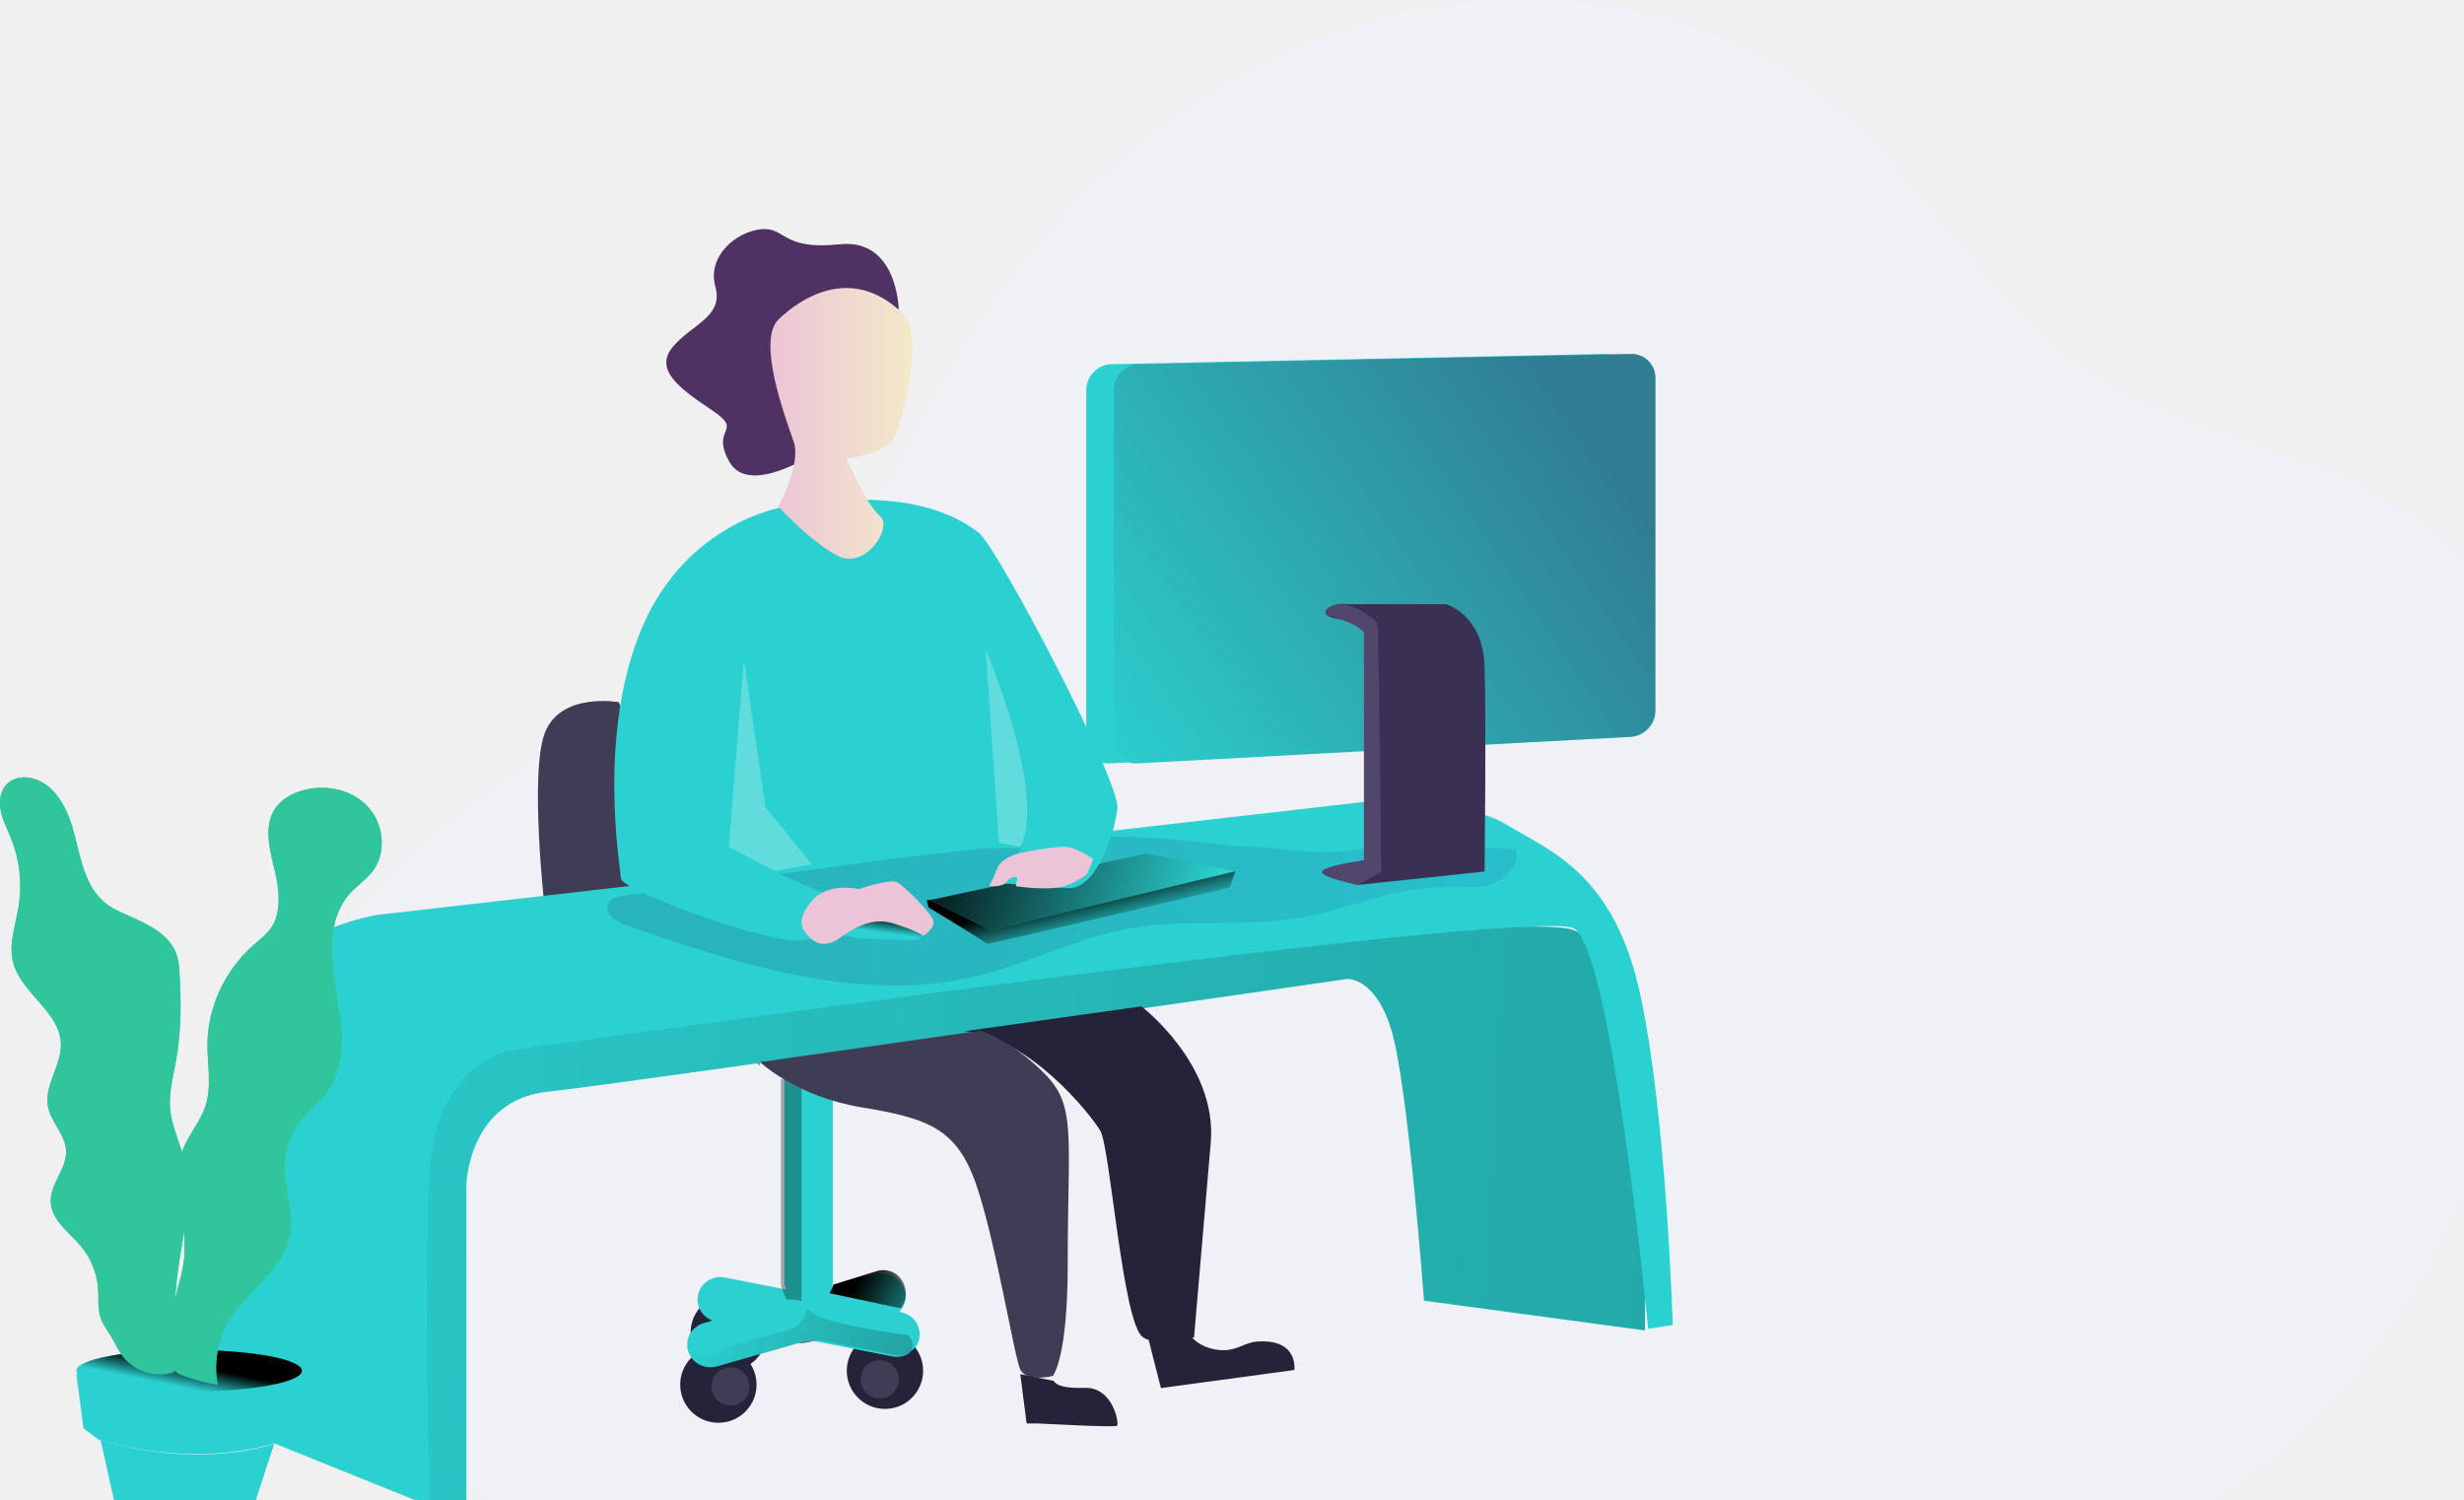
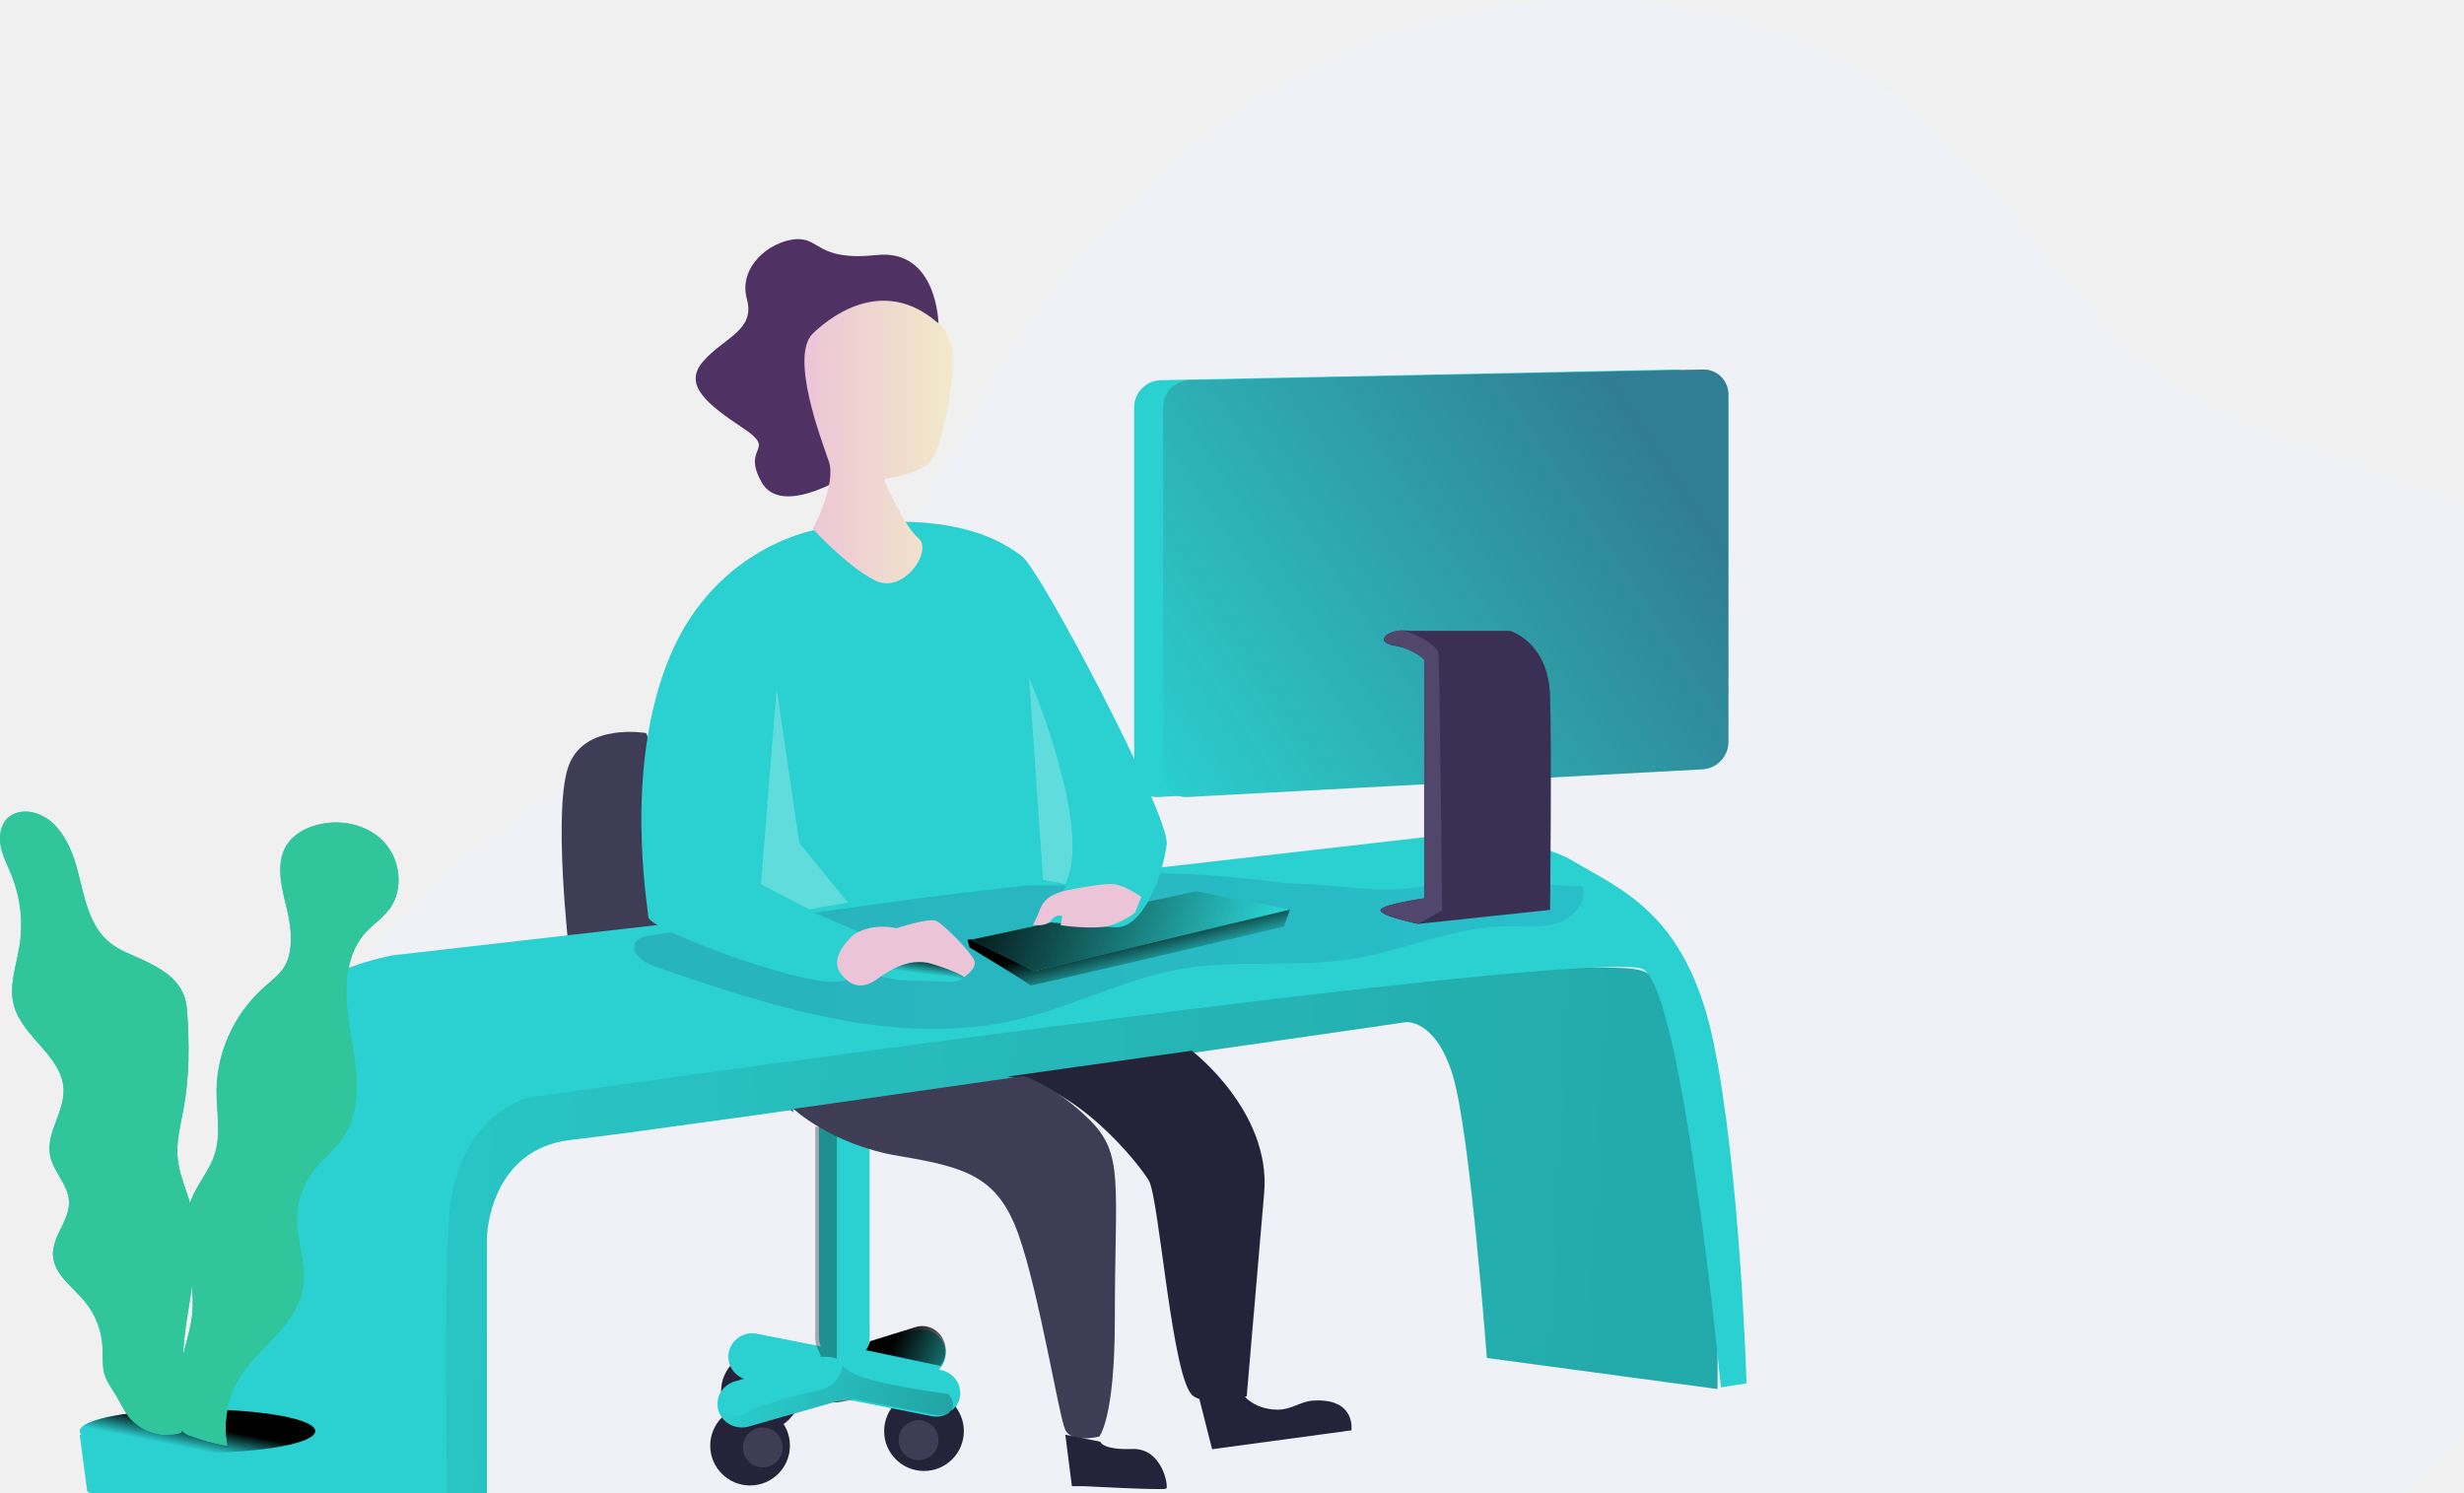
- <svg xmlns="http://www.w3.org/2000/svg" width="710" height="432">
+ <svg xmlns="http://www.w3.org/2000/svg" width="680" height="412">
  <defs>
    <linearGradient id="a" x1="0%" x2="100%" y1="50%" y2="50%">
      <stop offset="0%" stop-color="#183866" />
      <stop offset="100%" stop-color="#1A7FC1" />
    </linearGradient>
    <linearGradient id="b" x1="-.13%" x2="100%" y1="50.057%" y2="50.057%">
      <stop offset="0%" />
      <stop offset="99%" stop-opacity="0" />
    </linearGradient>
    <linearGradient id="c" x1="176.072%" x2="310.393%" y1="-566.037%" y2="-534.629%">
      <stop offset="0%" />
      <stop offset="99%" stop-opacity="0" />
    </linearGradient>
    <linearGradient id="d" x1="58.928%" x2="52.269%" y1="-257.998%" y2="-277.344%">
      <stop offset="0%" />
      <stop offset="99%" stop-opacity="0" />
    </linearGradient>
    <linearGradient id="e" x1="156.099%" x2="8.109%" y1="-63.273%" y2="-76.114%">
      <stop offset="0%" />
      <stop offset="99%" stop-opacity="0" />
    </linearGradient>
    <linearGradient id="f" x1="2361.044%" x2="2162.651%" y1="-16584.906%" y2="-16647.547%">
      <stop offset="0%" />
      <stop offset="99%" stop-opacity="0" />
    </linearGradient>
    <linearGradient id="g" x1="241.391%" x2="133.142%" y1="-426.052%" y2="-412.195%">
      <stop offset="0%" />
      <stop offset="99%" stop-opacity="0" />
    </linearGradient>
    <linearGradient id="h" x1="106.85%" x2="-35.821%" y1="22.502%" y2="19.27%">
      <stop offset="0%" />
      <stop offset="100%" stop-opacity="0" />
    </linearGradient>
    <linearGradient id="i" x1="14.169%" x2="114.168%" y1="-41.335%" y2="-41.335%">
      <stop offset="0%" stop-color="#183866" />
      <stop offset="100%" stop-color="#1A7FC1" />
    </linearGradient>
    <linearGradient id="j" x1="40.386%" x2="71.43%" y1="39.515%" y2="67.977%">
      <stop offset="0%" />
      <stop offset="99%" stop-opacity="0" />
    </linearGradient>
    <linearGradient id="k" x1="-12.531%" x2="93.689%" y1="44.923%" y2="53.42%">
      <stop offset="0%" />
      <stop offset="99%" stop-opacity="0" />
    </linearGradient>
    <linearGradient id="l" x1="53.702%" x2="43.721%" y1="42.271%" y2="80.595%">
      <stop offset="0%" />
      <stop offset="99%" stop-opacity="0" />
    </linearGradient>
    <linearGradient id="m" x1="190.926%" x2="102.154%" y1="-333.246%" y2="-335.028%">
      <stop offset="0%" />
      <stop offset="99%" stop-opacity="0" />
    </linearGradient>
    <linearGradient id="n" x1="168.578%" x2="111.53%" y1="-126.252%" y2="-126.942%">
      <stop offset="0%" />
      <stop offset="99%" stop-opacity="0" />
    </linearGradient>
    <linearGradient id="o" x1="56.989%" x2="28.128%" y1="43.618%" y2="69.958%">
      <stop offset="0%" />
      <stop offset="99%" stop-opacity="0" />
    </linearGradient>
    <linearGradient id="p" x1="58.095%" x2="57.212%" y1="-1473.571%" y2="-1370.204%">
      <stop offset="0%" />
      <stop offset="99%" stop-opacity="0" />
    </linearGradient>
    <linearGradient id="q" x1="-.04%" x2="99.996%" y1="49.993%" y2="49.993%">
      <stop offset="0%" stop-color="#ECC4D7" />
      <stop offset="42%" stop-color="#EFD4D1" />
      <stop offset="100%" stop-color="#F2EAC9" />
    </linearGradient>
    <linearGradient id="r" x1="99.032%" x2="199.03%" y1="-163.287%" y2="-163.287%">
      <stop offset="0%" stop-color="#ECC4D7" />
      <stop offset="42%" stop-color="#EFD4D1" />
      <stop offset="100%" stop-color="#F2EAC9" />
    </linearGradient>
    <linearGradient id="s" x1="124.306%" x2="224.306%" y1="-84.564%" y2="-84.564%">
      <stop offset="0%" stop-color="#ECC4D7" />
      <stop offset="42%" stop-color="#EFD4D1" />
      <stop offset="100%" stop-color="#F2EAC9" />
    </linearGradient>
    <linearGradient id="t" x1="128.89%" x2="24.06%" y1="100.36%" y2="153.095%">
      <stop offset="0%" stop-color="#362958" stop-opacity=".501" />
      <stop offset="100%" stop-color="#34313D" stop-opacity="0" />
    </linearGradient>
    <linearGradient id="u" x1="3990.942%" x2="3874.36%" y1="-34225.187%" y2="-34268.317%">
      <stop offset="0%" />
      <stop offset="99%" stop-opacity="0" />
    </linearGradient>
  </defs>
  <g fill="none" fill-rule="nonzero">
    <path fill="#EFF1F7" d="M583.08 92.214c-20.973-22.385-37.208-49.107-62.275-67.375-39.374-28.754-96.041-31.558-142.08-13.494-46.04 18.063-81.905 54.474-105.544 95.703-12.435 21.692-22.202 45.354-40.423 63.08-15.403 14.976-35.648 24.531-54.843 34.938-30.948 16.733-60.752 36.952-80.78 64.695-20.026 27.743-28.98 64.18-16.178 95.446 8.633 21.097 26.022 37.883 43.836 53.081 20.964 17.869 43.496 34.601 69.5 45.248 32.555 13.246 68.694 16.094 104.134 17.442 62.828 2.38 125.757.601 188.319-5.323 51.23-4.844 104.011-13.113 146.874-39.88 60.043-37.484 91-106.163 97.97-173.51 2.836-26.936 2.118-54.928-8.964-79.92-26.504-59.78-98.017-45.798-139.547-90.131z" />
    <path fill="#3F3D56" d="M178.317 202.334s-16.6-2.947-21.25 8.669c-4.65 11.616 0 51.733 0 51.733L219 307l-40.683-104.666z" />
    <path fill="#2BD0D0" d="M256.202 379.727l-24.555 7.008c-3.568 1.01-7.31-.952-8.372-4.386-1.047-3.438.987-7.046 4.55-8.069l24.522-7.014c3.565-1.01 7.307.947 8.372 4.379 1.058 3.433-.96 7.045-4.517 8.082z" />
    <circle cx="255" cy="395" r="11" fill="#25233A" />
    <circle cx="253.5" cy="397.5" r="5.5" fill="#3F3D56" />
    <circle cx="210" cy="384" r="11" fill="#25233A" />
    <path fill="url(#a)" d="M214 384.5a5.5 5.5 0 11-11 0 5.5 5.5 0 0111 0z" />
    <circle cx="207" cy="399" r="11" fill="#25233A" />
    <path fill="#3F3D56" d="M216 399.5a5.5 5.5 0 11-11 0 5.5 5.5 0 0111 0z" />
    <path fill="#2BD0D0" d="M257.085 390.874l-50.787-10.046c-3.574-.717-5.884-4.13-5.168-7.636.732-3.5 4.21-5.764 7.785-5.066l50.787 10.027c3.574.717 5.884 4.13 5.168 7.637-.723 3.507-4.204 5.781-7.785 5.084z" />
    <path fill="#2BD0D0" d="M226 310h14v59c0 3.866-3.133 7-6.997 7a6.999 6.999 0 01-6.996-7v-59H226z" />
    <path fill="#2BD0D0" d="M231.187 386.708l-24.537 7.025c-3.568 1.014-7.314-.949-8.375-4.388-1.047-3.44.987-7.05 4.548-8.074l24.537-7.005c3.564-1.01 7.304.948 8.368 4.381 1.039 3.435-.99 7.034-4.541 8.06z" />
    <path fill="url(#b)" d="M236 386.26l-3.125.551a12.89 12.89 0 01-2.875.172l1.305-.228a10.302 10.302 0 002.507-.755l2.188.26z" />
    <path fill="url(#c)" d="M261 372.738a6.914 6.914 0 01-1.46 4.262L239 372.65a7.113 7.113 0 001.098-2.462l12.654-3.923a6.201 6.201 0 014.913.579c1.5.867 2.609 2.324 3.083 4.048.164.6.249 1.222.252 1.846z" />
    <path fill="url(#d)" d="M225.22 371.103a5.776 5.776 0 01-.22-1.58V311h5.943v63.07c-.059.31-.04.627.057.93a9.278 9.278 0 00-2.845-.511c-.69-.04-1.385-.04-2.076 0l.425-.1c.262-.04-.94-2.091-1.283-3.286z" opacity=".31" />
    <path fill="url(#e)" d="M262.289 389.8c-.97.523-2.061.797-3.17.796a7.063 7.063 0 01-1.33-.13l-22.407-4.406-1.867-.363a6.54 6.54 0 01-2.133 1.055l-1.11.317-23.025 6.666c-3.514 1.007-7.202-.943-8.247-4.362 1.997 1.805 5.029 1.973 7.223.401 2.811-1.896 14.002-4.743 20.341-6.257 2.996-.698 5.288-3.05 5.848-6 .016-.173.042-.346.08-.517 1.056 1.113 2.997 2.362 6.505 3.423 8.64 2.589 22.667 4.304 22.667 4.304s2.532 2.42.625 5.073z" opacity=".31" />
    <path fill="url(#f)" d="M264 388a7.624 7.624 0 01-2 2 119.75 119.75 0 002-2z" />
    <path fill="url(#g)" d="M226.3 370.559a6.82 6.82 0 001.7 3.13c-.21.039-.425.092-.641.151L206.088 380c-3.271-.813-5.426-3.865-5.044-7.146.381-3.28 3.181-5.781 6.556-5.854a7.14 7.14 0 011.35.132l17.35 3.427z" />
    <path fill="#503164" d="M259 89.407s-.276-20.805-17.075-19.01c-16.8 1.793-15.511-5.095-22.687-4.339-7.175.757-15.51 7.786-13.117 16.468 2.395 8.682-6.332 10.623-12.064 17.21-5.733 6.587 1.349 11.976 11.006 18.416 9.657 6.44-.6 4.773 5.125 14.955 5.726 10.181 25.107-2.825 25.107-2.825L259 89.407z" />
    <path fill="#2BD0D0" d="M122.664 434.601l11.73.399v-93.745s.59-24.241 23.452-26.673c22.861-2.431 230.196-32.466 230.196-32.466s8.218-.87 12.951 14.901c4.733 15.771 9.34 77.787 9.34 77.787l63.64 8.577s1.68-109.55-21.302-115.595c-22.981-6.045-323.522 24.76-323.522 24.76s-22.29 116.352-6.485 142.055z" />
    <path fill="url(#h)" d="M122.664 434.601l11.73.399v-93.745s.59-24.241 23.452-26.673c22.861-2.431 230.196-32.466 230.196-32.466s8.218-.87 12.951 14.901c4.733 15.771 9.34 77.787 9.34 77.787l63.64 8.577s1.68-109.55-21.302-115.595c-22.981-6.045-323.522 24.76-323.522 24.76s-22.29 116.352-6.485 142.055z" opacity=".197" />
    <path fill="#2BD0D0" d="M62 303.784s5.744-31.756 46.144-40.079l285.183-32.643s27.996-1.16 40.804 6.587c12.808 7.746 31.088 14.168 38.583 49.223 7.495 35.056 9.286 94.942 9.286 94.942l-7.09 1.1s-10.348-108.44-21.312-115.306c-10.963-6.865-307.402 35.255-307.402 35.255s-20.561 4.088-22.352 34.532c-1.79 30.443 0 96.605 0 96.605L62 409.057V303.784z" />
    <path fill="url(#i)" d="M355.425 243.844c-14.762-1.9-29.644-3.276-44.519-2.72-11.18.433-22.286 1.966-33.372 3.493l-97.775 13.503c-1.66.23-3.55.603-4.38 2.044-1.592 2.752 2.15 5.464 5.182 6.512 32.51 11.256 67.243 22.656 100.708 14.63 15.3-3.669 29.511-11.288 45.03-13.935 15.518-2.647 31.448-.21 46.933-2.706 14.557-2.345 28.417-9.009 43.172-9.074 4.525 0 9.183.577 13.475-.839 4.293-1.415 8.088-5.739 6.9-10.05-13.853-.478-29.404-3.007-42.992-.262-13.449 2.712-24.894-.596-38.362-.596z" opacity=".19" />
    <path fill="#2BD0D0" d="M267 259.38l.57 2.114s16.881 10.173 16.775 10.501c-.106.328 70.024-16.24 70.024-16.24L356 251l-89 8.38z" />
    <path fill="url(#j)" d="M267 259.38l.57 2.114s16.881 10.173 16.775 10.501c-.106.328 70.024-16.24 70.024-16.24L356 251l-89 8.38z" />
    <path fill="#2BD0D0" d="M268 259.364L330.107 246 356 251.054 285.442 268z" />
    <path fill="url(#k)" d="M268 259.364L330.107 246 356 251.054 285.442 268z" />
    <path fill="#2BD0D0" d="M247.832 270.484l14.457.512s3.672.228 4.62-2.717c.95-2.945-5.89-9.16-6.622-9.277-.733-.118-19.76 5.22-17.017 10.556l4.562.926z" />
    <path fill="url(#l)" d="M247.832 270.484l14.457.512s3.672.228 4.62-2.717c.95-2.945-5.89-9.16-6.622-9.277-.733-.118-19.76 5.22-17.017 10.556l4.562.926z" />
    <path fill="#2BD0D0" d="M79 416.056l-7.058 21.677c-20.473 7.351-37.88 0-37.88 0L29 415s25.535 8.56 50 1.056z" />
    <path fill="url(#m)" d="M79 416.056l-7.058 21.677c-20.473 7.351-37.88 0-37.88 0L29 415s25.535 8.56 50 1.056z" />
    <path fill="#2BD0D0" d="M87 396l-2.284 16.943-5.786 3.008c-24.648 7.42-50.415-1.038-50.415-1.038l-4.443-3.283L22 396h65z" />
    <path fill="url(#n)" d="M87 396l-2.284 16.943-5.786 3.008c-24.648 7.42-50.415-1.038-50.415-1.038l-4.443-3.283L22 396h65z" />
    <ellipse cx="54.5" cy="395" fill="#2BD0D0" rx="32.5" ry="6" />
    <ellipse cx="54.5" cy="395" fill="url(#o)" rx="32.5" ry="6" />
    <path fill="#2BD0D0" d="M39.641 265.03c-3.182-1.515-6.603-2.658-9.356-4.87-5.547-4.5-6.953-12.248-8.69-19.198-1.736-6.951-5.097-14.593-11.944-16.587-2.562-.737-5.567-.445-7.515 1.39-2.053 1.933-2.47 5.11-1.908 7.914.561 2.804 1.928 5.316 2.985 7.974a36.878 36.878 0 012.172 19.477c-.865 5.389-2.932 10.851-1.605 16.134 2.252 8.964 13.47 14.22 13.78 23.457.212 6.233-4.885 12.001-3.73 18.135.852 4.538 5.005 8.08 5.23 12.692.25 5.23-4.662 9.655-4.424 14.885.237 5.23 5.427 8.725 8.815 12.839a21.453 21.453 0 014.827 12.193c.178 2.791-.179 5.682.726 8.327.66 1.933 1.98 3.575 3.004 5.316 1.13 1.88 1.981 3.914 3.341 5.655a13.696 13.696 0 0014.725 4.651c1.05-6.95.132-14.04.423-21.065.574-13.609 5.691-27.324 2.416-40.535-1.201-4.844-3.512-9.443-3.922-14.413-.363-4.44.812-8.838 1.631-13.217 1.69-9.044 1.664-18.394.97-27.538-.547-7.256-5.618-10.599-11.95-13.616z" />
    <path fill="#2BD0D0" d="M59.752 300.767c-.053 6.062 1.33 12.33-.612 18.085-1.47 4.362-4.702 7.934-6.371 12.223-3.85 9.899 1.33 21 .273 31.57-.44 4.354-1.936 8.537-2.88 12.813a51.236 51.236 0 00-.851 16.485 4.17 4.17 0 003.325 4.342A51.942 51.942 0 0062.711 399a26.638 26.638 0 013.445-18.59c5.274-8.63 15.522-14.446 17.43-24.359 1.29-6.712-1.715-13.524-1.502-20.355a21.886 21.886 0 014.482-12.548c2.48-3.227 5.839-5.723 8.147-9.07 5.546-8.066 3.817-18.848 2.168-28.494-1.65-9.647-2.607-20.748 3.91-28.057 2.062-2.31 4.748-4.044 6.617-6.513 4.163-5.504 3.112-13.983-1.73-18.902-4.84-4.92-12.635-6.28-19.218-4.116a13.86 13.86 0 00-7.01 4.76c-3.325 4.714-1.995 11.154-.585 16.757 1.23 4.867 2.221 10.483.539 15.39-1.257 3.651-4.443 5.63-7.15 8.172a38.903 38.903 0 00-12.502 27.692z" />
    <path fill="#30C59B" d="M53.062 354.522c-.938 6.593-2.292 13.239-2.57 19.851v.665a1.757 1.757 0 01-.111.479 51.684 51.684 0 00-.866 16.501c.036.893.261 1.768.66 2.566-.032.279-.072.551-.111.83a13.702 13.702 0 01-14.73-4.652c-1.32-1.741-2.213-3.775-3.342-5.655-1.057-1.748-2.345-3.39-3.005-5.317-.905-2.659-.549-5.536-.727-8.327a21.453 21.453 0 00-4.828-12.196c-3.389-4.087-8.587-7.516-8.818-12.833-.231-5.317 4.676-9.656 4.425-14.887-.224-4.612-4.379-8.154-5.23-12.693-1.157-6.135 3.962-11.903 3.731-18.137-.31-9.238-11.532-14.495-13.785-23.46-1.32-5.284.74-10.747 1.605-16.136a36.876 36.876 0 00-2.146-19.46c-1.057-2.658-2.424-5.163-2.986-7.975-.561-2.81-.145-5.981 1.909-7.922 1.982-1.834 4.954-2.126 7.517-1.389 6.856 1.994 10.204 9.664 11.948 16.615 1.744 6.952 3.144 14.694 8.692 19.2 2.742 2.227 6.176 3.356 9.36 4.872 6.34 3.017 11.413 6.36 11.955 13.55.66 9.145.72 18.496-.97 27.541-.82 4.38-1.982 8.78-1.632 13.219.35 4.44 2.272 8.64 3.527 12.946.139.485.277.977.396 1.469 1.665 6.839 1.13 13.757.132 20.735z" />
    <path fill="url(#p)" d="M49.718 394a7.789 7.789 0 01-.502-2.488c-.43-5.36-.216-10.78.637-16.047.023-.155.052-.31.08-.465-.171 6.346.374 12.744-.215 19z" />
    <path fill="#30C59B" d="M107.393 251.014c-1.871 2.47-4.562 4.202-6.627 6.513-6.527 7.303-5.568 18.41-3.916 28.057 1.651 9.646 3.383 20.428-2.172 28.495-2.31 3.32-5.674 5.842-8.159 9.069a21.865 21.865 0 00-4.49 12.548c-.212 6.831 2.798 13.643 1.506 20.355-1.911 9.913-12.175 15.742-17.457 24.36A26.644 26.644 0 0062.654 399a51.824 51.824 0 01-10.064-2.715 5.425 5.425 0 01-2.344-1.415 2.503 2.503 0 01-.247-.345 6.232 6.232 0 01-.699-2.55c-.599-5.506-.3-11.073.886-16.484.033-.16.073-.319.113-.478.946-4.11 2.345-8.14 2.771-12.336a39.84 39.84 0 00-.16-8.166c1.006-6.971 1.545-13.882-.153-20.668-.12-.49-.26-.982-.4-1.467.127-.425.273-.85.44-1.268 1.672-4.289 4.909-7.86 6.38-12.223 1.939-5.756.56-12.023.613-18.085.087-10.47 4.823-20.58 12.429-27.725 2.71-2.542 5.901-4.52 7.16-8.172 1.685-4.907.666-10.523-.54-15.39-1.418-5.603-2.764-12.043.587-16.757 1.665-2.337 4.29-3.857 7.02-4.76 6.567-2.165 14.407-.804 19.249 4.116 4.842 4.92 5.868 13.43 1.698 18.902z" />
    <path fill="#2BD0D0" d="M225.573 146.146s-27.817 4.3-40.684 34.977c-12.867 30.677-6.176 68.683-5.951 72.027.225 3.344 39.428 17.85 50.635 17.85 11.208 0 13.542-11.229 13.542-11.229l-19.803-8.433 60.17-6.949h10.804l-5.951 10.032s11.743 1.23 19.592 1.511c7.848.281 13.178-15.24 14.057-22.959.88-7.717-34.667-75.458-39.977-79.47-5.31-4.013-19.717-13.817-56.434-7.357z" />
    <path fill="url(#q)" d="M258.392 88.776s5.032 2.83 4.58 11.985c-.453 9.155-3.29 22.932-6.153 26.5-2.864 3.57-12.88 4.968-12.88 4.968s5.464 12.977 9.53 16.326c4.066 3.349-4.086 15.687-12.015 11.639-7.928-4.049-17.12-14.216-17.12-14.216s6.612-12.245 4.376-18.69c-2.235-6.445-10.772-29.064-4.376-35.242 6.396-6.18 20.186-15.035 34.058-3.27z" />
    <path fill="#FFF" opacity=".25" d="M214.334 190L210 244.055 223.238 251 234 249.122l-13.428-16.504zM284 187s17.909 42.077 9.97 57l-6.116-1.16L284 187z" />
    <path fill="url(#r)" d="M235.522 258.045s-6.766 5.775-3.746 10.267c3.02 4.491 6.625 4.363 9.631 2.355 3.006-2.009 8.911-6.776 15.946-4.588 7.035 2.188 8.744 3.58 8.744 3.58s3.705-2.316 2.744-4.639c-.962-2.323-8.32-9.85-10.452-10.825-2.132-.975-10.983 2.021-10.983 2.021s-6.503-1.758-11.884 1.83z" />
    <path fill="url(#s)" d="M295.191 245.598s-6.385.759-7.998 4.957c-1.613 4.198-2.193 4.71-2.193 4.71s3.606.69 5.106-1.264 3.059-1.133 3.059-1.133l-.447 2.507s9.798 1.477 14.224-.11c4.425-1.589 6.325-3.453 6.325-3.453l1.733-4.24s-4.18-3.03-7.332-3.5c-3.152-.47-12.477 1.526-12.477 1.526z" />
    <path fill="#25233A" d="M328.893 290s21.934 16.687 19.984 39.259c-1.949 22.572-4.813 56.087-4.813 56.087s-8.846 3.722-14.707 0c-5.862-3.722-9.411-54.65-12.315-59.513-2.904-4.864-20.375-26.79-39.042-28.679L328.893 290z" />
    <path fill="#3F3D56" d="M219 306.058s10.444 9.895 29.062 13.002c18.619 3.107 27.297 5.7 32.987 21.605 5.69 15.905 11.148 50.137 12.935 53.963 1.786 3.826 9.382 1.874 9.382 1.874s4.296-4.895 4.296-32.114c0-37.946 2.655-45.724-6.913-55.256-9.568-9.533-18.272-12.132-18.272-12.132L219 306.058z" />
    <path fill="#25233A" d="M294 396l1.82 14.197h3.408s21.948 1.187 22.636.675c.688-.513-1.057-11.243-9.372-10.94-8.316.304-8.861-2.023-8.861-2.023L294 396zm37-9.844L334.518 400l38.437-5.212s1.353-9.093-10.823-8.191c-3.214.234-5.608 2.465-9.471 2.485-3.863.02-7.563-1.543-9.511-4.082L331 386.156z" />
    <path fill="#2BD0D0" d="M461.804 212.337l-142.243 7.654c-3.44.181-6.376-2.47-6.561-5.926V112.473c.003-4.101 3.267-7.448 7.348-7.535l141.661-2.937a6.835 6.835 0 014.886 1.917 6.898 6.898 0 012.105 4.827v95.971c-.005 4.056-3.164 7.402-7.196 7.621z" />
    <path fill="#2BD0D0" d="M469.804 212.337l-142.25 7.655c-3.44.177-6.372-2.478-6.554-5.934V112.473c-.004-4.102 3.26-7.452 7.342-7.535l141.68-2.937c3.777-.07 6.898 2.943 6.978 6.738v95.977c-.005 4.057-3.164 7.403-7.196 7.621z" />
    <path fill="url(#t)" d="M469.804 212.337l-142.25 7.655c-3.44.177-6.372-2.478-6.554-5.934V112.473c-.004-4.102 3.26-7.452 7.342-7.535l141.68-2.937c3.777-.07 6.898 2.943 6.978 6.738v95.977c-.005 4.057-3.164 7.403-7.196 7.621z" />
    <path fill="#3A3054" d="M427.773 251.138L391.478 255s-11.053-2.23-10.455-3.862c.599-1.633 12.156-3.205 12.156-3.205v-65.804c-.1-.146-1.621-2.084-5.789-3.319-.807-.239-1.628-.43-2.459-.57a7.252 7.252 0 01-2.06-.624c-2.479-1.28.26-3.51 4.107-3.61a9.625 9.625 0 011.802.106h27.913s10.568 2.973 11.08 17.811c.511 14.839 0 59.215 0 59.215z" />
    <path fill="#51466B" d="M398 251.277L391.322 255s-10.888-2.23-10.299-3.863c.59-1.632 11.995-3.205 11.995-3.205v-65.809c-.138-.152-1.807-1.898-5.703-3.318a28.64 28.64 0 00-4.452-1.195c-2.442-1.28.255-3.51 4.046-3.61 3.228.445 9.585 4.028 9.998 6.073.412 2.044 1.093 71.204 1.093 71.204z" />
    <path fill="url(#u)" d="M263 389c-.881 1.001-1.29 1.37-.77.547.27-.159.527-.342.77-.547z" />
  </g>
</svg>
